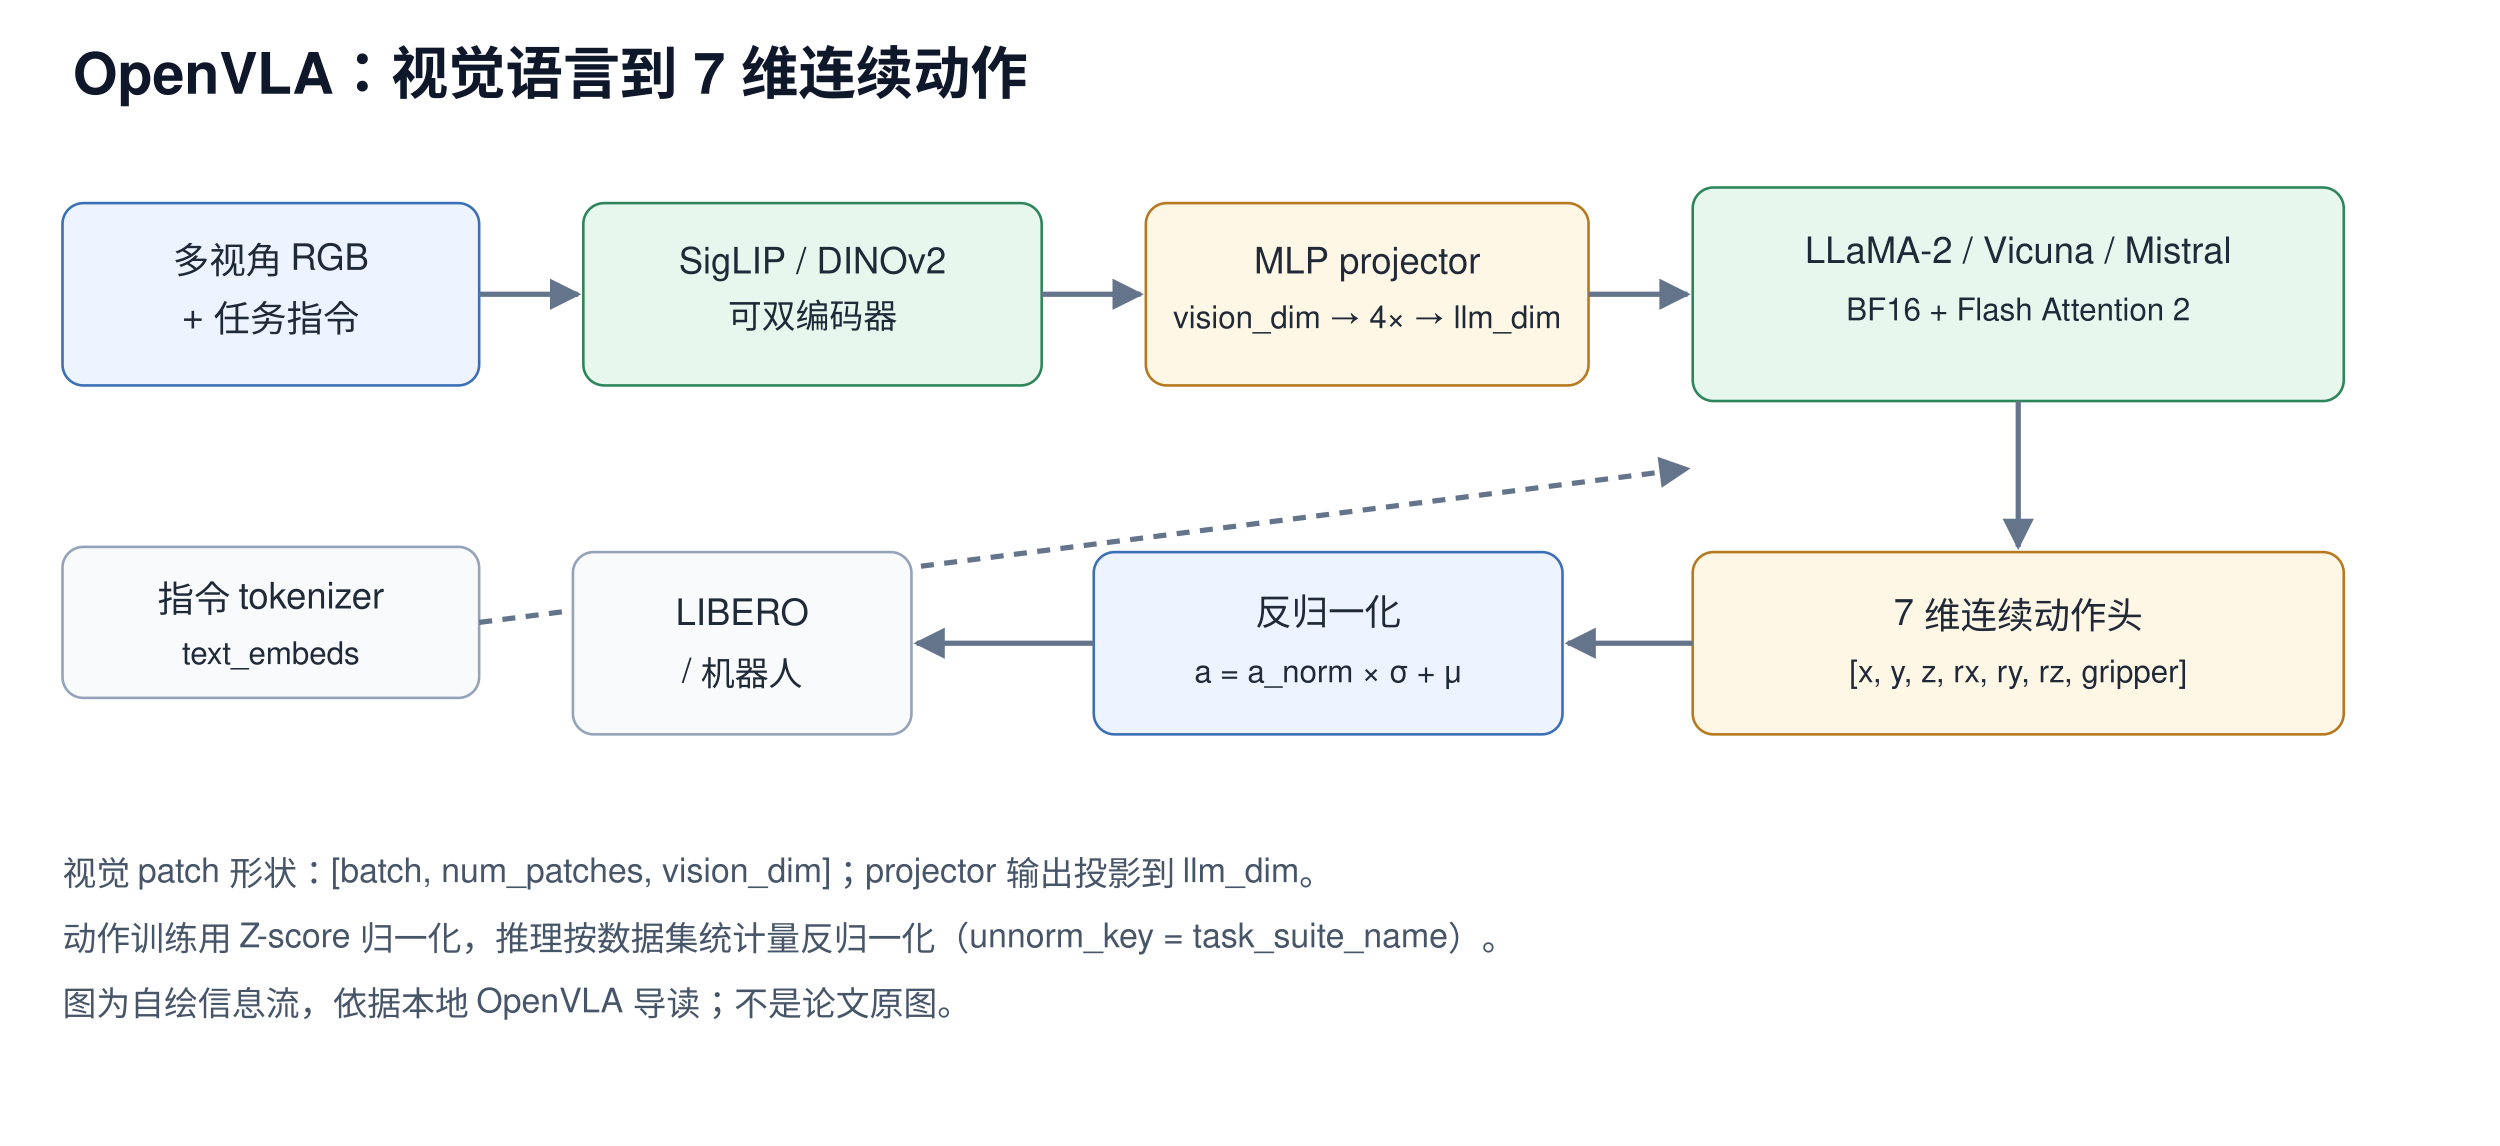
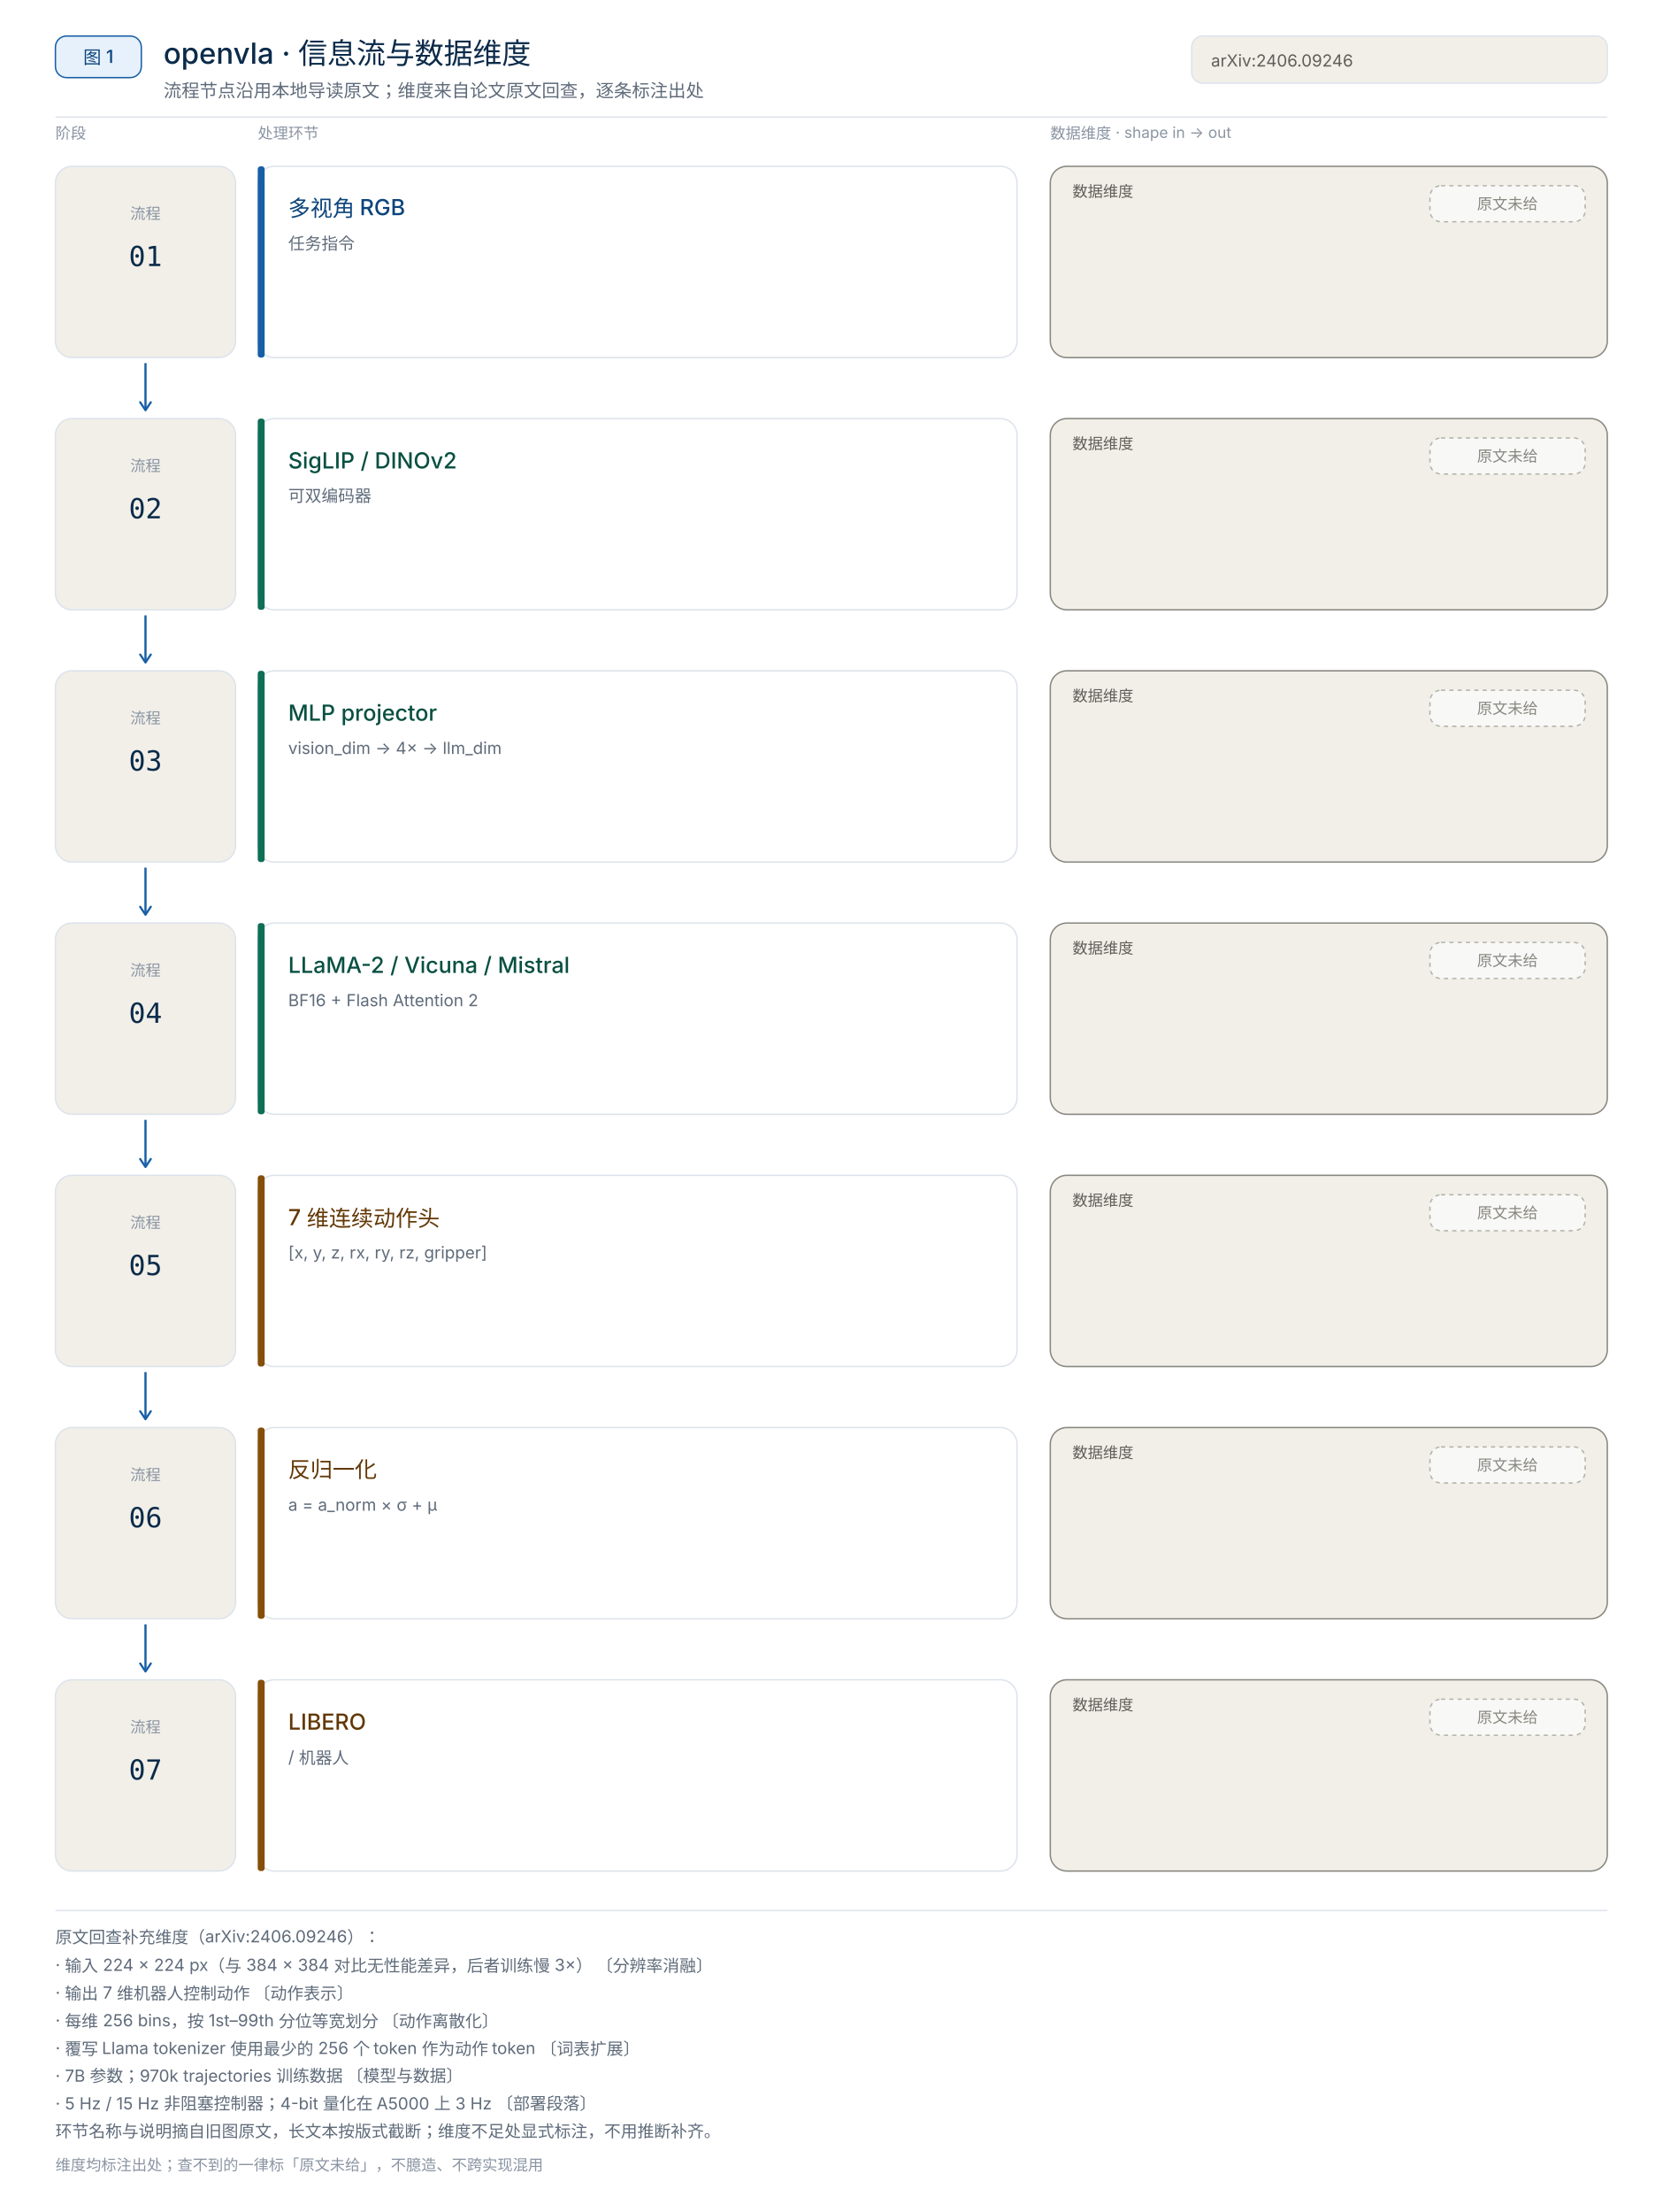
- <svg xmlns="http://www.w3.org/2000/svg" width="960" height="440" viewBox="0 0 960 440">
+ <svg xmlns="http://www.w3.org/2000/svg" width="1200" height="1596" viewBox="0 0 1200 1596" role="img">
  <defs>
-     <marker id="arrow" viewBox="0 0 10 10" refX="9" refY="5" markerWidth="6" markerHeight="6" orient="auto-start-reverse">
-       <path d="M 0 0 L 10 5 L 0 10 z" fill="#64748b" />
+     <marker id="arrow" viewBox="0 0 10 10" refX="8" refY="5" markerWidth="6" markerHeight="6" orient="auto-start-reverse">
+       <path d="M2 1L8 5L2 9" fill="none" stroke="#185FA5" stroke-width="1.6" stroke-linecap="round" stroke-linejoin="round" />
    </marker>
  </defs>
-   <rect width="960" height="440" fill="#ffffff" />
-   <text x="28" y="36" font-family="Helvetica, Arial, sans-serif" font-size="22" font-weight="bold" fill="#0f172a">OpenVLA：视觉语言到 7 维连续动作</text>
-   <rect x="24" y="78" width="160" height="70" rx="8" fill="#eef4ff" stroke="#3b6fb6" />
-   <text x="104" y="105" font-family="Helvetica, Arial, sans-serif" font-size="14" text-anchor="middle" fill="#1f2937">多视角 RGB</text>
-   <text x="104" y="126" font-family="Helvetica, Arial, sans-serif" font-size="14" text-anchor="middle" fill="#1f2937">+ 任务指令</text>
-   <line x1="184" y1="113" x2="222" y2="113" stroke="#64748b" stroke-width="2" marker-end="url(#arrow)" />
-   <rect x="224" y="78" width="176" height="70" rx="8" fill="#e8f7ee" stroke="#2f855a" />
-   <text x="312" y="105" font-family="Helvetica, Arial, sans-serif" font-size="14" text-anchor="middle" fill="#1f2937">SigLIP / DINOv2</text>
-   <text x="312" y="126" font-family="Helvetica, Arial, sans-serif" font-size="13" text-anchor="middle" fill="#1f2937">可双编码器</text>
-   <line x1="400" y1="113" x2="438" y2="113" stroke="#64748b" stroke-width="2" marker-end="url(#arrow)" />
-   <rect x="440" y="78" width="170" height="70" rx="8" fill="#fff7e6" stroke="#b7791f" />
-   <text x="525" y="105" font-family="Helvetica, Arial, sans-serif" font-size="14" text-anchor="middle" fill="#1f2937">MLP projector</text>
-   <text x="525" y="126" font-family="Helvetica, Arial, sans-serif" font-size="12" text-anchor="middle" fill="#1f2937">vision_dim → 4× → llm_dim</text>
-   <line x1="610" y1="113" x2="648" y2="113" stroke="#64748b" stroke-width="2" marker-end="url(#arrow)" />
-   <rect x="650" y="72" width="250" height="82" rx="8" fill="#e8f7ee" stroke="#2f855a" />
-   <text x="775" y="101" font-family="Helvetica, Arial, sans-serif" font-size="14" text-anchor="middle" fill="#1f2937">LLaMA-2 / Vicuna / Mistral</text>
-   <text x="775" y="123" font-family="Helvetica, Arial, sans-serif" font-size="12" text-anchor="middle" fill="#1f2937">BF16 + Flash Attention 2</text>
-   <rect x="24" y="210" width="160" height="58" rx="8" fill="#f8fafc" stroke="#94a3b8" />
-   <text x="104" y="235" font-family="Helvetica, Arial, sans-serif" font-size="14" text-anchor="middle" fill="#1f2937">指令 tokenizer</text>
-   <text x="104" y="255" font-family="Helvetica, Arial, sans-serif" font-size="12" text-anchor="middle" fill="#1f2937">text_embeds</text>
-   <line x1="184" y1="239" x2="648" y2="180" stroke="#64748b" stroke-width="2" stroke-dasharray="5 4" marker-end="url(#arrow)" />
-   <line x1="775" y1="154" x2="775" y2="210" stroke="#64748b" stroke-width="2" marker-end="url(#arrow)" />
-   <rect x="650" y="212" width="250" height="70" rx="8" fill="#fff7e6" stroke="#b7791f" />
-   <text x="775" y="240" font-family="Helvetica, Arial, sans-serif" font-size="14" text-anchor="middle" fill="#1f2937">7 维连续动作头</text>
-   <text x="775" y="262" font-family="Helvetica, Arial, sans-serif" font-size="12" text-anchor="middle" fill="#1f2937">[x, y, z, rx, ry, rz, gripper]</text>
-   <line x1="650" y1="247" x2="602" y2="247" stroke="#64748b" stroke-width="2" marker-end="url(#arrow)" />
-   <rect x="420" y="212" width="180" height="70" rx="8" fill="#eef4ff" stroke="#3b6fb6" />
-   <text x="510" y="240" font-family="Helvetica, Arial, sans-serif" font-size="14" text-anchor="middle" fill="#1f2937">反归一化</text>
-   <text x="510" y="262" font-family="Helvetica, Arial, sans-serif" font-size="12" text-anchor="middle" fill="#1f2937">a = a_norm × σ + μ</text>
-   <line x1="420" y1="247" x2="352" y2="247" stroke="#64748b" stroke-width="2" marker-end="url(#arrow)" />
-   <rect x="220" y="212" width="130" height="70" rx="8" fill="#f8fafc" stroke="#94a3b8" />
-   <text x="285" y="240" font-family="Helvetica, Arial, sans-serif" font-size="14" text-anchor="middle" fill="#1f2937">LIBERO</text>
-   <text x="285" y="262" font-family="Helvetica, Arial, sans-serif" font-size="13" text-anchor="middle" fill="#1f2937">/ 机器人</text>
-   <text x="24" y="340" font-family="Helvetica, Arial, sans-serif" font-size="13" fill="#475569">视觉 patch 形状：[batch, num_patches, vision_dim]；projector 输出投影到 llm_dim。</text>
-   <text x="24" y="365" font-family="Helvetica, Arial, sans-serif" font-size="13" fill="#475569">动作训练用 Z-score 归一化，推理按数据集统计量反归一化（unnorm_key = task_suite_name）。</text>
-   <text x="24" y="390" font-family="Helvetica, Arial, sans-serif" font-size="13" fill="#475569">图为自绘信息流，依据本地 OpenVLA 导读；不是论文原图。</text>
+   <rect x="0" y="0" width="1200" height="1596" rx="0" fill="#FFFFFF" stroke="#FFFFFF" stroke-width="1" />
+   <text x="118" y="46" font-family="-apple-system,BlinkMacSystemFont,'PingFang SC','Microsoft YaHei',sans-serif" font-size="21" font-weight="500" fill="#0C2B4A" text-anchor="start">openvla · 信息流与数据维度</text>
+   <text x="118" y="70" font-family="-apple-system,BlinkMacSystemFont,'PingFang SC','Microsoft YaHei',sans-serif" font-size="13" font-weight="400" fill="#5F6B7A" text-anchor="start">流程节点沿用本地导读原文；维度来自论文原文回查，逐条标注出处</text>
+   <rect x="40" y="84" width="1120" height="1" rx="0" fill="#DDE3EC" stroke="#DDE3EC" stroke-width="0" />
+   <rect x="860" y="26" width="300" height="34" rx="8" fill="#F1EFE8" stroke="#DDE3EC" stroke-width="1" />
+   <text x="874" y="48" font-family="-apple-system,BlinkMacSystemFont,'PingFang SC','Microsoft YaHei',sans-serif" font-size="12" font-weight="400" fill="#5F5E5A" text-anchor="start">arXiv:2406.09246</text>
+   <rect x="40" y="26" width="62" height="30" rx="8" fill="#E6F1FB" stroke="#185FA5" stroke-width="1" />
+   <text x="71" y="46" font-family="-apple-system,BlinkMacSystemFont,'PingFang SC','Microsoft YaHei',sans-serif" font-size="13" font-weight="500" fill="#0C447C" text-anchor="middle">图 1</text>
+   <text x="40" y="100" font-family="-apple-system,BlinkMacSystemFont,'PingFang SC','Microsoft YaHei',sans-serif" font-size="11" font-weight="400" fill="#8A94A3" text-anchor="start">阶段</text>
+   <text x="186" y="100" font-family="-apple-system,BlinkMacSystemFont,'PingFang SC','Microsoft YaHei',sans-serif" font-size="11" font-weight="400" fill="#8A94A3" text-anchor="start">处理环节</text>
+   <text x="758" y="100" font-family="-apple-system,BlinkMacSystemFont,'PingFang SC','Microsoft YaHei',sans-serif" font-size="11" font-weight="400" fill="#8A94A3" text-anchor="start">数据维度 · shape in → out</text>
+   <rect x="40" y="120" width="130" height="138" rx="12" fill="#F1EFE8" stroke="#DDE3EC" stroke-width="1" />
+   <text x="105" y="158" font-family="-apple-system,BlinkMacSystemFont,'PingFang SC','Microsoft YaHei',sans-serif" font-size="11" font-weight="400" fill="#8A94A3" text-anchor="middle">流程</text>
+   <text x="105" y="192" font-family="ui-monospace,SFMono-Regular,Menlo,Consolas,monospace" font-size="20" font-weight="500" fill="#0C2B4A" text-anchor="middle">01</text>
+   <rect x="186" y="120" width="548" height="138" rx="12" fill="#FFFFFF" stroke="#DDE3EC" stroke-width="1" />
+   <rect x="186" y="120" width="5" height="138" rx="2" fill="#185FA5" stroke="#185FA5" stroke-width="0" />
+   <text x="208" y="156" font-family="-apple-system,BlinkMacSystemFont,'PingFang SC','Microsoft YaHei',sans-serif" font-size="16" font-weight="500" fill="#0C447C" text-anchor="start">多视角 RGB</text>
+   <text x="208" y="180" font-family="-apple-system,BlinkMacSystemFont,'PingFang SC','Microsoft YaHei',sans-serif" font-size="12" font-weight="400" fill="#5F6B7A" text-anchor="start">任务指令</text>
+   <rect x="758" y="120" width="402" height="138" rx="12" fill="#F1EFE8" stroke="#888780" stroke-width="1" />
+   <text x="774" y="142" font-family="-apple-system,BlinkMacSystemFont,'PingFang SC','Microsoft YaHei',sans-serif" font-size="11" font-weight="500" fill="#5F5E5A" text-anchor="start">数据维度</text>
+   <rect x="1032" y="134" width="112" height="26" rx="8" fill="#F8F8F6" stroke="#B4B2A9" stroke-width="1" stroke-dasharray="3 3" />
+   <text x="1088" y="151" font-family="-apple-system,BlinkMacSystemFont,'PingFang SC','Microsoft YaHei',sans-serif" font-size="11" font-weight="400" fill="#888780" text-anchor="middle">原文未给</text>
+   <path d="M105 262 L105 296" fill="none" stroke="#185FA5" stroke-width="1.6" marker-end="url(#arrow)" />
+   <rect x="40" y="302" width="130" height="138" rx="12" fill="#F1EFE8" stroke="#DDE3EC" stroke-width="1" />
+   <text x="105" y="340" font-family="-apple-system,BlinkMacSystemFont,'PingFang SC','Microsoft YaHei',sans-serif" font-size="11" font-weight="400" fill="#8A94A3" text-anchor="middle">流程</text>
+   <text x="105" y="374" font-family="ui-monospace,SFMono-Regular,Menlo,Consolas,monospace" font-size="20" font-weight="500" fill="#0C2B4A" text-anchor="middle">02</text>
+   <rect x="186" y="302" width="548" height="138" rx="12" fill="#FFFFFF" stroke="#DDE3EC" stroke-width="1" />
+   <rect x="186" y="302" width="5" height="138" rx="2" fill="#0F6E56" stroke="#0F6E56" stroke-width="0" />
+   <text x="208" y="338" font-family="-apple-system,BlinkMacSystemFont,'PingFang SC','Microsoft YaHei',sans-serif" font-size="16" font-weight="500" fill="#085041" text-anchor="start">SigLIP / DINOv2</text>
+   <text x="208" y="362" font-family="-apple-system,BlinkMacSystemFont,'PingFang SC','Microsoft YaHei',sans-serif" font-size="12" font-weight="400" fill="#5F6B7A" text-anchor="start">可双编码器</text>
+   <rect x="758" y="302" width="402" height="138" rx="12" fill="#F1EFE8" stroke="#888780" stroke-width="1" />
+   <text x="774" y="324" font-family="-apple-system,BlinkMacSystemFont,'PingFang SC','Microsoft YaHei',sans-serif" font-size="11" font-weight="500" fill="#5F5E5A" text-anchor="start">数据维度</text>
+   <rect x="1032" y="316" width="112" height="26" rx="8" fill="#F8F8F6" stroke="#B4B2A9" stroke-width="1" stroke-dasharray="3 3" />
+   <text x="1088" y="333" font-family="-apple-system,BlinkMacSystemFont,'PingFang SC','Microsoft YaHei',sans-serif" font-size="11" font-weight="400" fill="#888780" text-anchor="middle">原文未给</text>
+   <path d="M105 444 L105 478" fill="none" stroke="#185FA5" stroke-width="1.6" marker-end="url(#arrow)" />
+   <rect x="40" y="484" width="130" height="138" rx="12" fill="#F1EFE8" stroke="#DDE3EC" stroke-width="1" />
+   <text x="105" y="522" font-family="-apple-system,BlinkMacSystemFont,'PingFang SC','Microsoft YaHei',sans-serif" font-size="11" font-weight="400" fill="#8A94A3" text-anchor="middle">流程</text>
+   <text x="105" y="556" font-family="ui-monospace,SFMono-Regular,Menlo,Consolas,monospace" font-size="20" font-weight="500" fill="#0C2B4A" text-anchor="middle">03</text>
+   <rect x="186" y="484" width="548" height="138" rx="12" fill="#FFFFFF" stroke="#DDE3EC" stroke-width="1" />
+   <rect x="186" y="484" width="5" height="138" rx="2" fill="#0F6E56" stroke="#0F6E56" stroke-width="0" />
+   <text x="208" y="520" font-family="-apple-system,BlinkMacSystemFont,'PingFang SC','Microsoft YaHei',sans-serif" font-size="16" font-weight="500" fill="#085041" text-anchor="start">MLP projector</text>
+   <text x="208" y="544" font-family="-apple-system,BlinkMacSystemFont,'PingFang SC','Microsoft YaHei',sans-serif" font-size="12" font-weight="400" fill="#5F6B7A" text-anchor="start">vision_dim → 4× → llm_dim</text>
+   <rect x="758" y="484" width="402" height="138" rx="12" fill="#F1EFE8" stroke="#888780" stroke-width="1" />
+   <text x="774" y="506" font-family="-apple-system,BlinkMacSystemFont,'PingFang SC','Microsoft YaHei',sans-serif" font-size="11" font-weight="500" fill="#5F5E5A" text-anchor="start">数据维度</text>
+   <rect x="1032" y="498" width="112" height="26" rx="8" fill="#F8F8F6" stroke="#B4B2A9" stroke-width="1" stroke-dasharray="3 3" />
+   <text x="1088" y="515" font-family="-apple-system,BlinkMacSystemFont,'PingFang SC','Microsoft YaHei',sans-serif" font-size="11" font-weight="400" fill="#888780" text-anchor="middle">原文未给</text>
+   <path d="M105 626 L105 660" fill="none" stroke="#185FA5" stroke-width="1.6" marker-end="url(#arrow)" />
+   <rect x="40" y="666" width="130" height="138" rx="12" fill="#F1EFE8" stroke="#DDE3EC" stroke-width="1" />
+   <text x="105" y="704" font-family="-apple-system,BlinkMacSystemFont,'PingFang SC','Microsoft YaHei',sans-serif" font-size="11" font-weight="400" fill="#8A94A3" text-anchor="middle">流程</text>
+   <text x="105" y="738" font-family="ui-monospace,SFMono-Regular,Menlo,Consolas,monospace" font-size="20" font-weight="500" fill="#0C2B4A" text-anchor="middle">04</text>
+   <rect x="186" y="666" width="548" height="138" rx="12" fill="#FFFFFF" stroke="#DDE3EC" stroke-width="1" />
+   <rect x="186" y="666" width="5" height="138" rx="2" fill="#0F6E56" stroke="#0F6E56" stroke-width="0" />
+   <text x="208" y="702" font-family="-apple-system,BlinkMacSystemFont,'PingFang SC','Microsoft YaHei',sans-serif" font-size="16" font-weight="500" fill="#085041" text-anchor="start">LLaMA-2 / Vicuna / Mistral</text>
+   <text x="208" y="726" font-family="-apple-system,BlinkMacSystemFont,'PingFang SC','Microsoft YaHei',sans-serif" font-size="12" font-weight="400" fill="#5F6B7A" text-anchor="start">BF16 + Flash Attention 2</text>
+   <rect x="758" y="666" width="402" height="138" rx="12" fill="#F1EFE8" stroke="#888780" stroke-width="1" />
+   <text x="774" y="688" font-family="-apple-system,BlinkMacSystemFont,'PingFang SC','Microsoft YaHei',sans-serif" font-size="11" font-weight="500" fill="#5F5E5A" text-anchor="start">数据维度</text>
+   <rect x="1032" y="680" width="112" height="26" rx="8" fill="#F8F8F6" stroke="#B4B2A9" stroke-width="1" stroke-dasharray="3 3" />
+   <text x="1088" y="697" font-family="-apple-system,BlinkMacSystemFont,'PingFang SC','Microsoft YaHei',sans-serif" font-size="11" font-weight="400" fill="#888780" text-anchor="middle">原文未给</text>
+   <path d="M105 808 L105 842" fill="none" stroke="#185FA5" stroke-width="1.6" marker-end="url(#arrow)" />
+   <rect x="40" y="848" width="130" height="138" rx="12" fill="#F1EFE8" stroke="#DDE3EC" stroke-width="1" />
+   <text x="105" y="886" font-family="-apple-system,BlinkMacSystemFont,'PingFang SC','Microsoft YaHei',sans-serif" font-size="11" font-weight="400" fill="#8A94A3" text-anchor="middle">流程</text>
+   <text x="105" y="920" font-family="ui-monospace,SFMono-Regular,Menlo,Consolas,monospace" font-size="20" font-weight="500" fill="#0C2B4A" text-anchor="middle">05</text>
+   <rect x="186" y="848" width="548" height="138" rx="12" fill="#FFFFFF" stroke="#DDE3EC" stroke-width="1" />
+   <rect x="186" y="848" width="5" height="138" rx="2" fill="#854F0B" stroke="#854F0B" stroke-width="0" />
+   <text x="208" y="884" font-family="-apple-system,BlinkMacSystemFont,'PingFang SC','Microsoft YaHei',sans-serif" font-size="16" font-weight="500" fill="#633806" text-anchor="start">7 维连续动作头</text>
+   <text x="208" y="908" font-family="-apple-system,BlinkMacSystemFont,'PingFang SC','Microsoft YaHei',sans-serif" font-size="12" font-weight="400" fill="#5F6B7A" text-anchor="start">[x, y, z, rx, ry, rz, gripper]</text>
+   <rect x="758" y="848" width="402" height="138" rx="12" fill="#F1EFE8" stroke="#888780" stroke-width="1" />
+   <text x="774" y="870" font-family="-apple-system,BlinkMacSystemFont,'PingFang SC','Microsoft YaHei',sans-serif" font-size="11" font-weight="500" fill="#5F5E5A" text-anchor="start">数据维度</text>
+   <rect x="1032" y="862" width="112" height="26" rx="8" fill="#F8F8F6" stroke="#B4B2A9" stroke-width="1" stroke-dasharray="3 3" />
+   <text x="1088" y="879" font-family="-apple-system,BlinkMacSystemFont,'PingFang SC','Microsoft YaHei',sans-serif" font-size="11" font-weight="400" fill="#888780" text-anchor="middle">原文未给</text>
+   <path d="M105 990 L105 1024" fill="none" stroke="#185FA5" stroke-width="1.6" marker-end="url(#arrow)" />
+   <rect x="40" y="1030" width="130" height="138" rx="12" fill="#F1EFE8" stroke="#DDE3EC" stroke-width="1" />
+   <text x="105" y="1068" font-family="-apple-system,BlinkMacSystemFont,'PingFang SC','Microsoft YaHei',sans-serif" font-size="11" font-weight="400" fill="#8A94A3" text-anchor="middle">流程</text>
+   <text x="105" y="1102" font-family="ui-monospace,SFMono-Regular,Menlo,Consolas,monospace" font-size="20" font-weight="500" fill="#0C2B4A" text-anchor="middle">06</text>
+   <rect x="186" y="1030" width="548" height="138" rx="12" fill="#FFFFFF" stroke="#DDE3EC" stroke-width="1" />
+   <rect x="186" y="1030" width="5" height="138" rx="2" fill="#854F0B" stroke="#854F0B" stroke-width="0" />
+   <text x="208" y="1066" font-family="-apple-system,BlinkMacSystemFont,'PingFang SC','Microsoft YaHei',sans-serif" font-size="16" font-weight="500" fill="#633806" text-anchor="start">反归一化</text>
+   <text x="208" y="1090" font-family="-apple-system,BlinkMacSystemFont,'PingFang SC','Microsoft YaHei',sans-serif" font-size="12" font-weight="400" fill="#5F6B7A" text-anchor="start">a = a_norm × σ + μ</text>
+   <rect x="758" y="1030" width="402" height="138" rx="12" fill="#F1EFE8" stroke="#888780" stroke-width="1" />
+   <text x="774" y="1052" font-family="-apple-system,BlinkMacSystemFont,'PingFang SC','Microsoft YaHei',sans-serif" font-size="11" font-weight="500" fill="#5F5E5A" text-anchor="start">数据维度</text>
+   <rect x="1032" y="1044" width="112" height="26" rx="8" fill="#F8F8F6" stroke="#B4B2A9" stroke-width="1" stroke-dasharray="3 3" />
+   <text x="1088" y="1061" font-family="-apple-system,BlinkMacSystemFont,'PingFang SC','Microsoft YaHei',sans-serif" font-size="11" font-weight="400" fill="#888780" text-anchor="middle">原文未给</text>
+   <path d="M105 1172 L105 1206" fill="none" stroke="#185FA5" stroke-width="1.6" marker-end="url(#arrow)" />
+   <rect x="40" y="1212" width="130" height="138" rx="12" fill="#F1EFE8" stroke="#DDE3EC" stroke-width="1" />
+   <text x="105" y="1250" font-family="-apple-system,BlinkMacSystemFont,'PingFang SC','Microsoft YaHei',sans-serif" font-size="11" font-weight="400" fill="#8A94A3" text-anchor="middle">流程</text>
+   <text x="105" y="1284" font-family="ui-monospace,SFMono-Regular,Menlo,Consolas,monospace" font-size="20" font-weight="500" fill="#0C2B4A" text-anchor="middle">07</text>
+   <rect x="186" y="1212" width="548" height="138" rx="12" fill="#FFFFFF" stroke="#DDE3EC" stroke-width="1" />
+   <rect x="186" y="1212" width="5" height="138" rx="2" fill="#854F0B" stroke="#854F0B" stroke-width="0" />
+   <text x="208" y="1248" font-family="-apple-system,BlinkMacSystemFont,'PingFang SC','Microsoft YaHei',sans-serif" font-size="16" font-weight="500" fill="#633806" text-anchor="start">LIBERO</text>
+   <text x="208" y="1272" font-family="-apple-system,BlinkMacSystemFont,'PingFang SC','Microsoft YaHei',sans-serif" font-size="12" font-weight="400" fill="#5F6B7A" text-anchor="start">/ 机器人</text>
+   <rect x="758" y="1212" width="402" height="138" rx="12" fill="#F1EFE8" stroke="#888780" stroke-width="1" />
+   <text x="774" y="1234" font-family="-apple-system,BlinkMacSystemFont,'PingFang SC','Microsoft YaHei',sans-serif" font-size="11" font-weight="500" fill="#5F5E5A" text-anchor="start">数据维度</text>
+   <rect x="1032" y="1226" width="112" height="26" rx="8" fill="#F8F8F6" stroke="#B4B2A9" stroke-width="1" stroke-dasharray="3 3" />
+   <text x="1088" y="1243" font-family="-apple-system,BlinkMacSystemFont,'PingFang SC','Microsoft YaHei',sans-serif" font-size="11" font-weight="400" fill="#888780" text-anchor="middle">原文未给</text>
+   <rect x="40" y="1378" width="1120" height="1" rx="0" fill="#DDE3EC" stroke="#DDE3EC" stroke-width="0" />
+   <text x="40" y="1402" font-family="-apple-system,BlinkMacSystemFont,'PingFang SC','Microsoft YaHei',sans-serif" font-size="12" font-weight="400" fill="#5F6B7A" text-anchor="start">原文回查补充维度（arXiv:2406.09246）：</text>
+   <text x="40" y="1422" font-family="-apple-system,BlinkMacSystemFont,'PingFang SC','Microsoft YaHei',sans-serif" font-size="12" font-weight="400" fill="#5F6B7A" text-anchor="start">· 输入 224 × 224 px（与 384 × 384 对比无性能差异，后者训练慢 3×） 〔分辨率消融〕</text>
+   <text x="40" y="1442" font-family="-apple-system,BlinkMacSystemFont,'PingFang SC','Microsoft YaHei',sans-serif" font-size="12" font-weight="400" fill="#5F6B7A" text-anchor="start">· 输出 7 维机器人控制动作 〔动作表示〕</text>
+   <text x="40" y="1462" font-family="-apple-system,BlinkMacSystemFont,'PingFang SC','Microsoft YaHei',sans-serif" font-size="12" font-weight="400" fill="#5F6B7A" text-anchor="start">· 每维 256 bins，按 1st–99th 分位等宽划分 〔动作离散化〕</text>
+   <text x="40" y="1482" font-family="-apple-system,BlinkMacSystemFont,'PingFang SC','Microsoft YaHei',sans-serif" font-size="12" font-weight="400" fill="#5F6B7A" text-anchor="start">· 覆写 Llama tokenizer 使用最少的 256 个 token 作为动作 token 〔词表扩展〕</text>
+   <text x="40" y="1502" font-family="-apple-system,BlinkMacSystemFont,'PingFang SC','Microsoft YaHei',sans-serif" font-size="12" font-weight="400" fill="#5F6B7A" text-anchor="start">· 7B 参数；970k trajectories 训练数据 〔模型与数据〕</text>
+   <text x="40" y="1522" font-family="-apple-system,BlinkMacSystemFont,'PingFang SC','Microsoft YaHei',sans-serif" font-size="12" font-weight="400" fill="#5F6B7A" text-anchor="start">· 5 Hz / 15 Hz 非阻塞控制器；4-bit 量化在 A5000 上 3 Hz 〔部署段落〕</text>
+   <text x="40" y="1542" font-family="-apple-system,BlinkMacSystemFont,'PingFang SC','Microsoft YaHei',sans-serif" font-size="12" font-weight="400" fill="#5F6B7A" text-anchor="start">环节名称与说明摘自旧图原文，长文本按版式截断；维度不足处显式标注，不用推断补齐。</text>
+   <text x="40" y="1566" font-family="-apple-system,BlinkMacSystemFont,'PingFang SC','Microsoft YaHei',sans-serif" font-size="11" font-weight="400" fill="#8A94A3" text-anchor="start">维度均标注出处；查不到的一律标「原文未给」，不臆造、不跨实现混用</text>
</svg>
